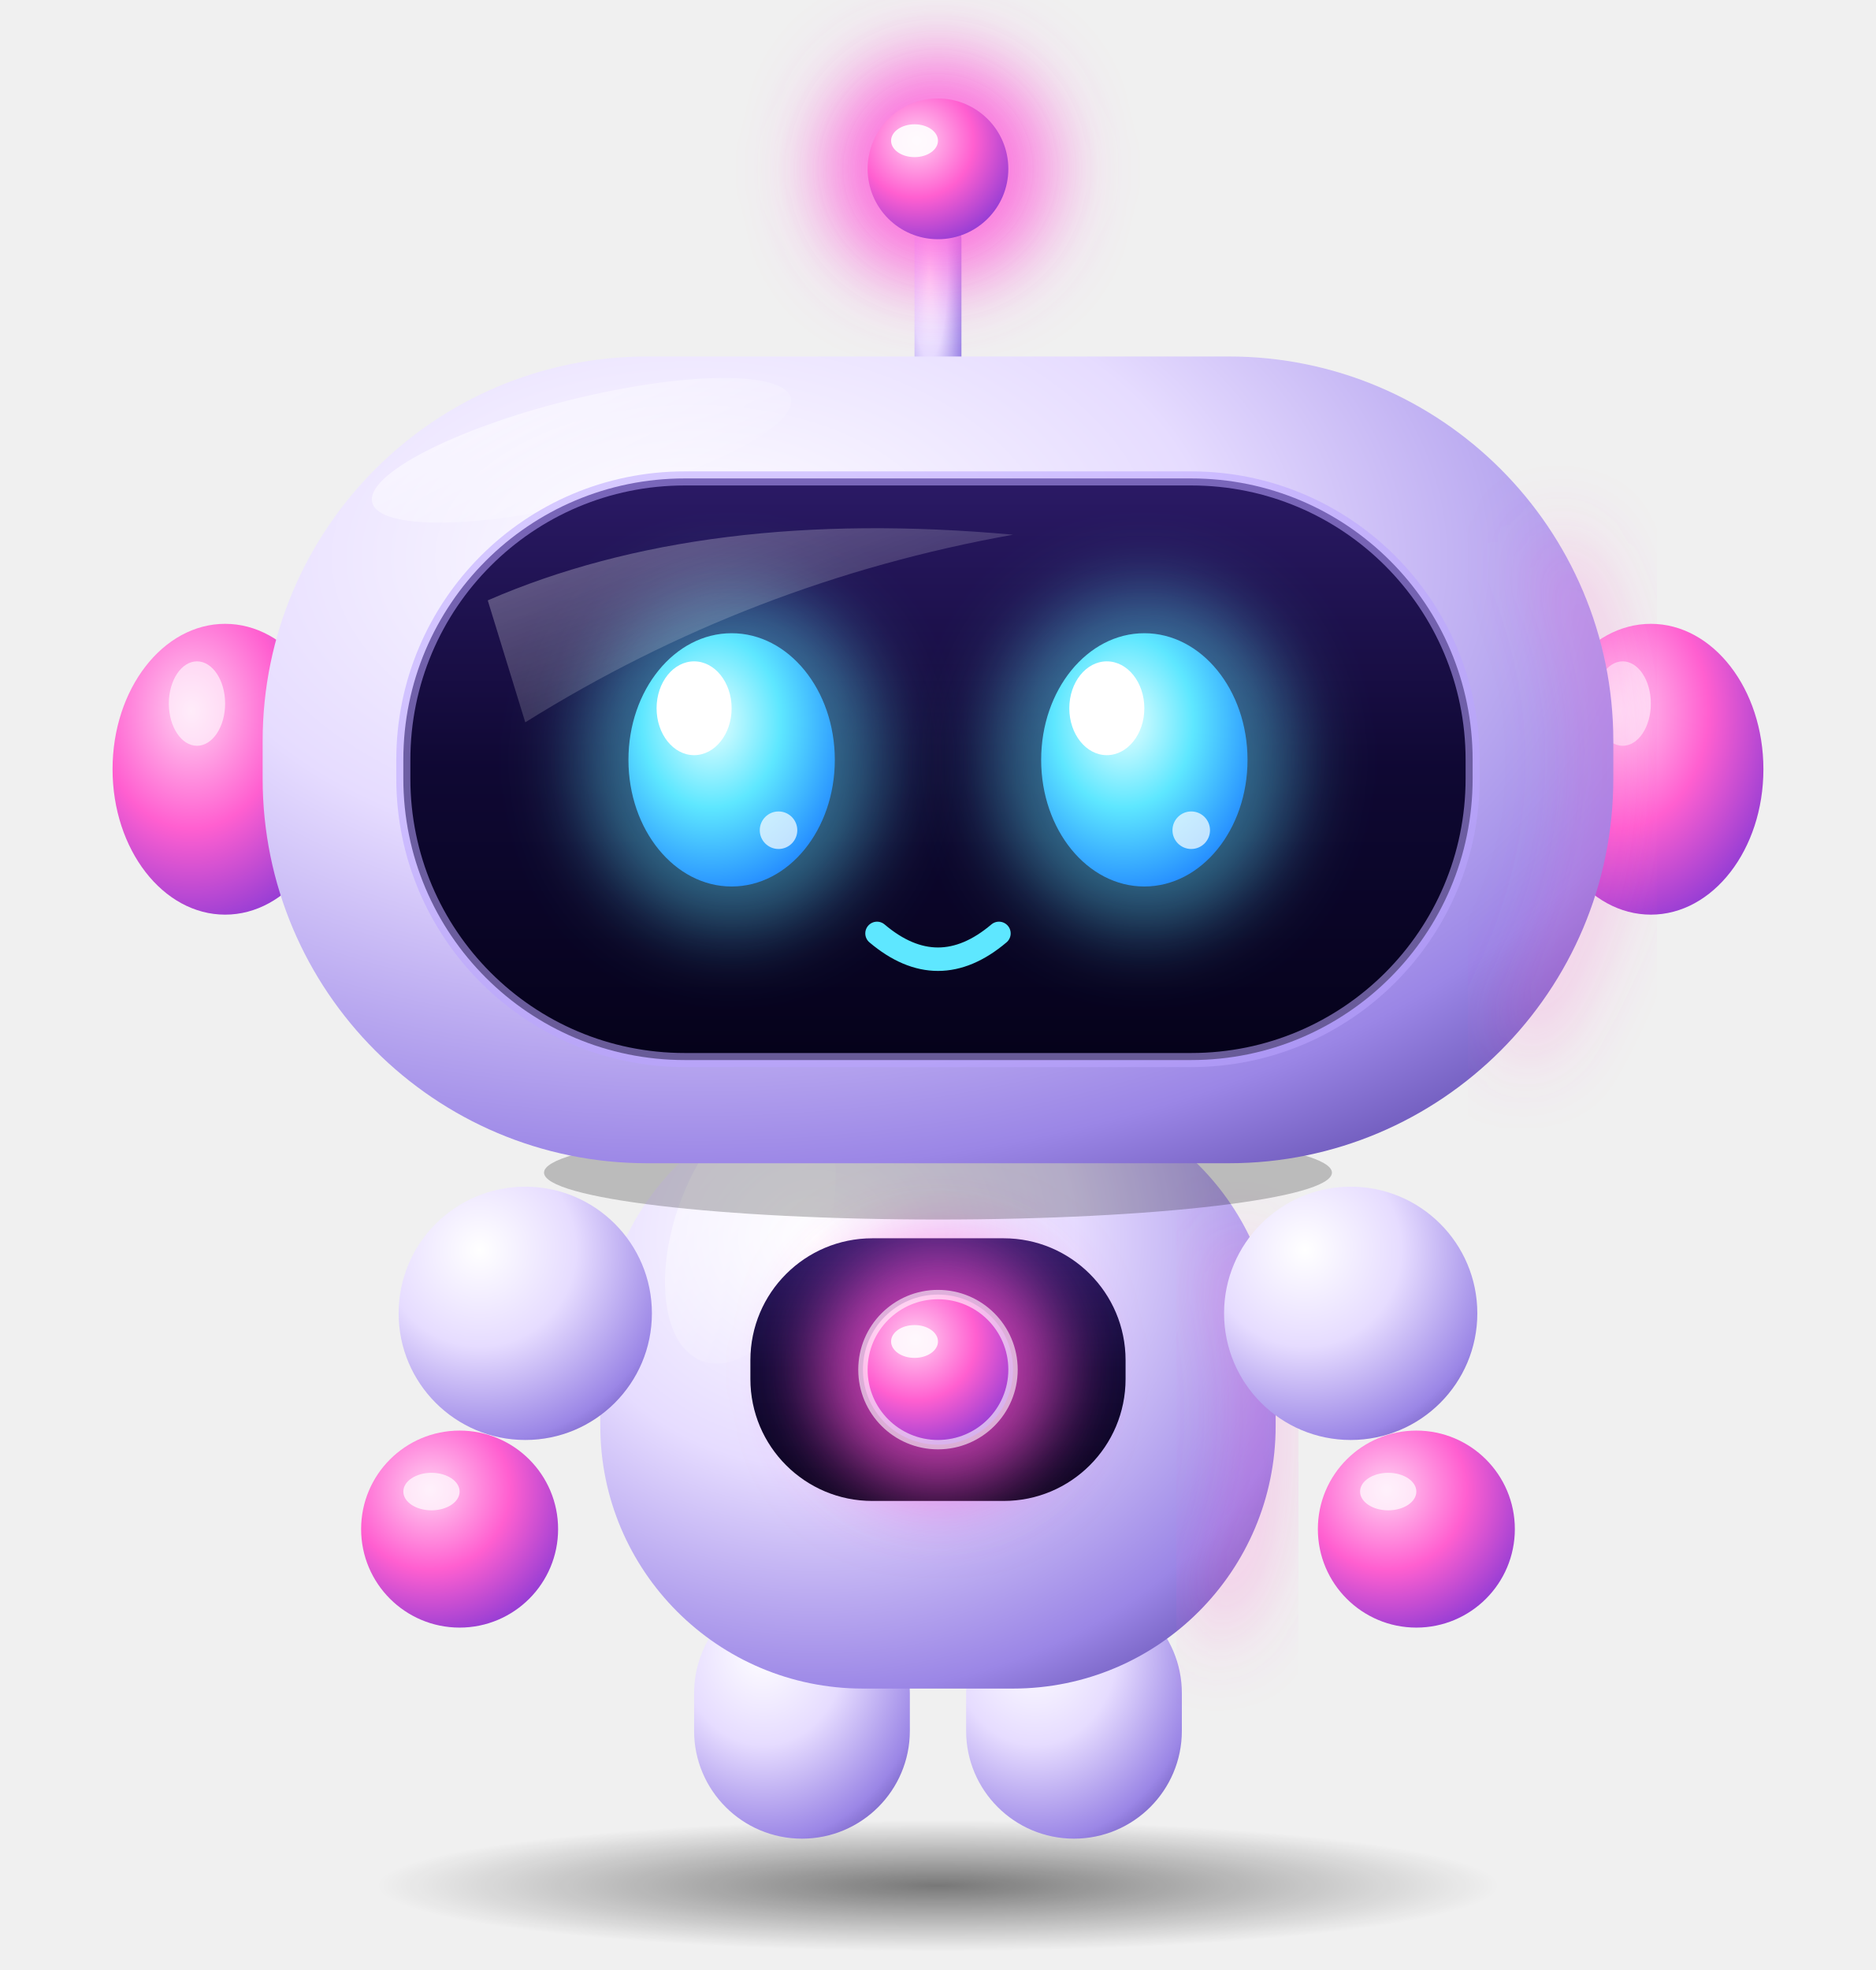
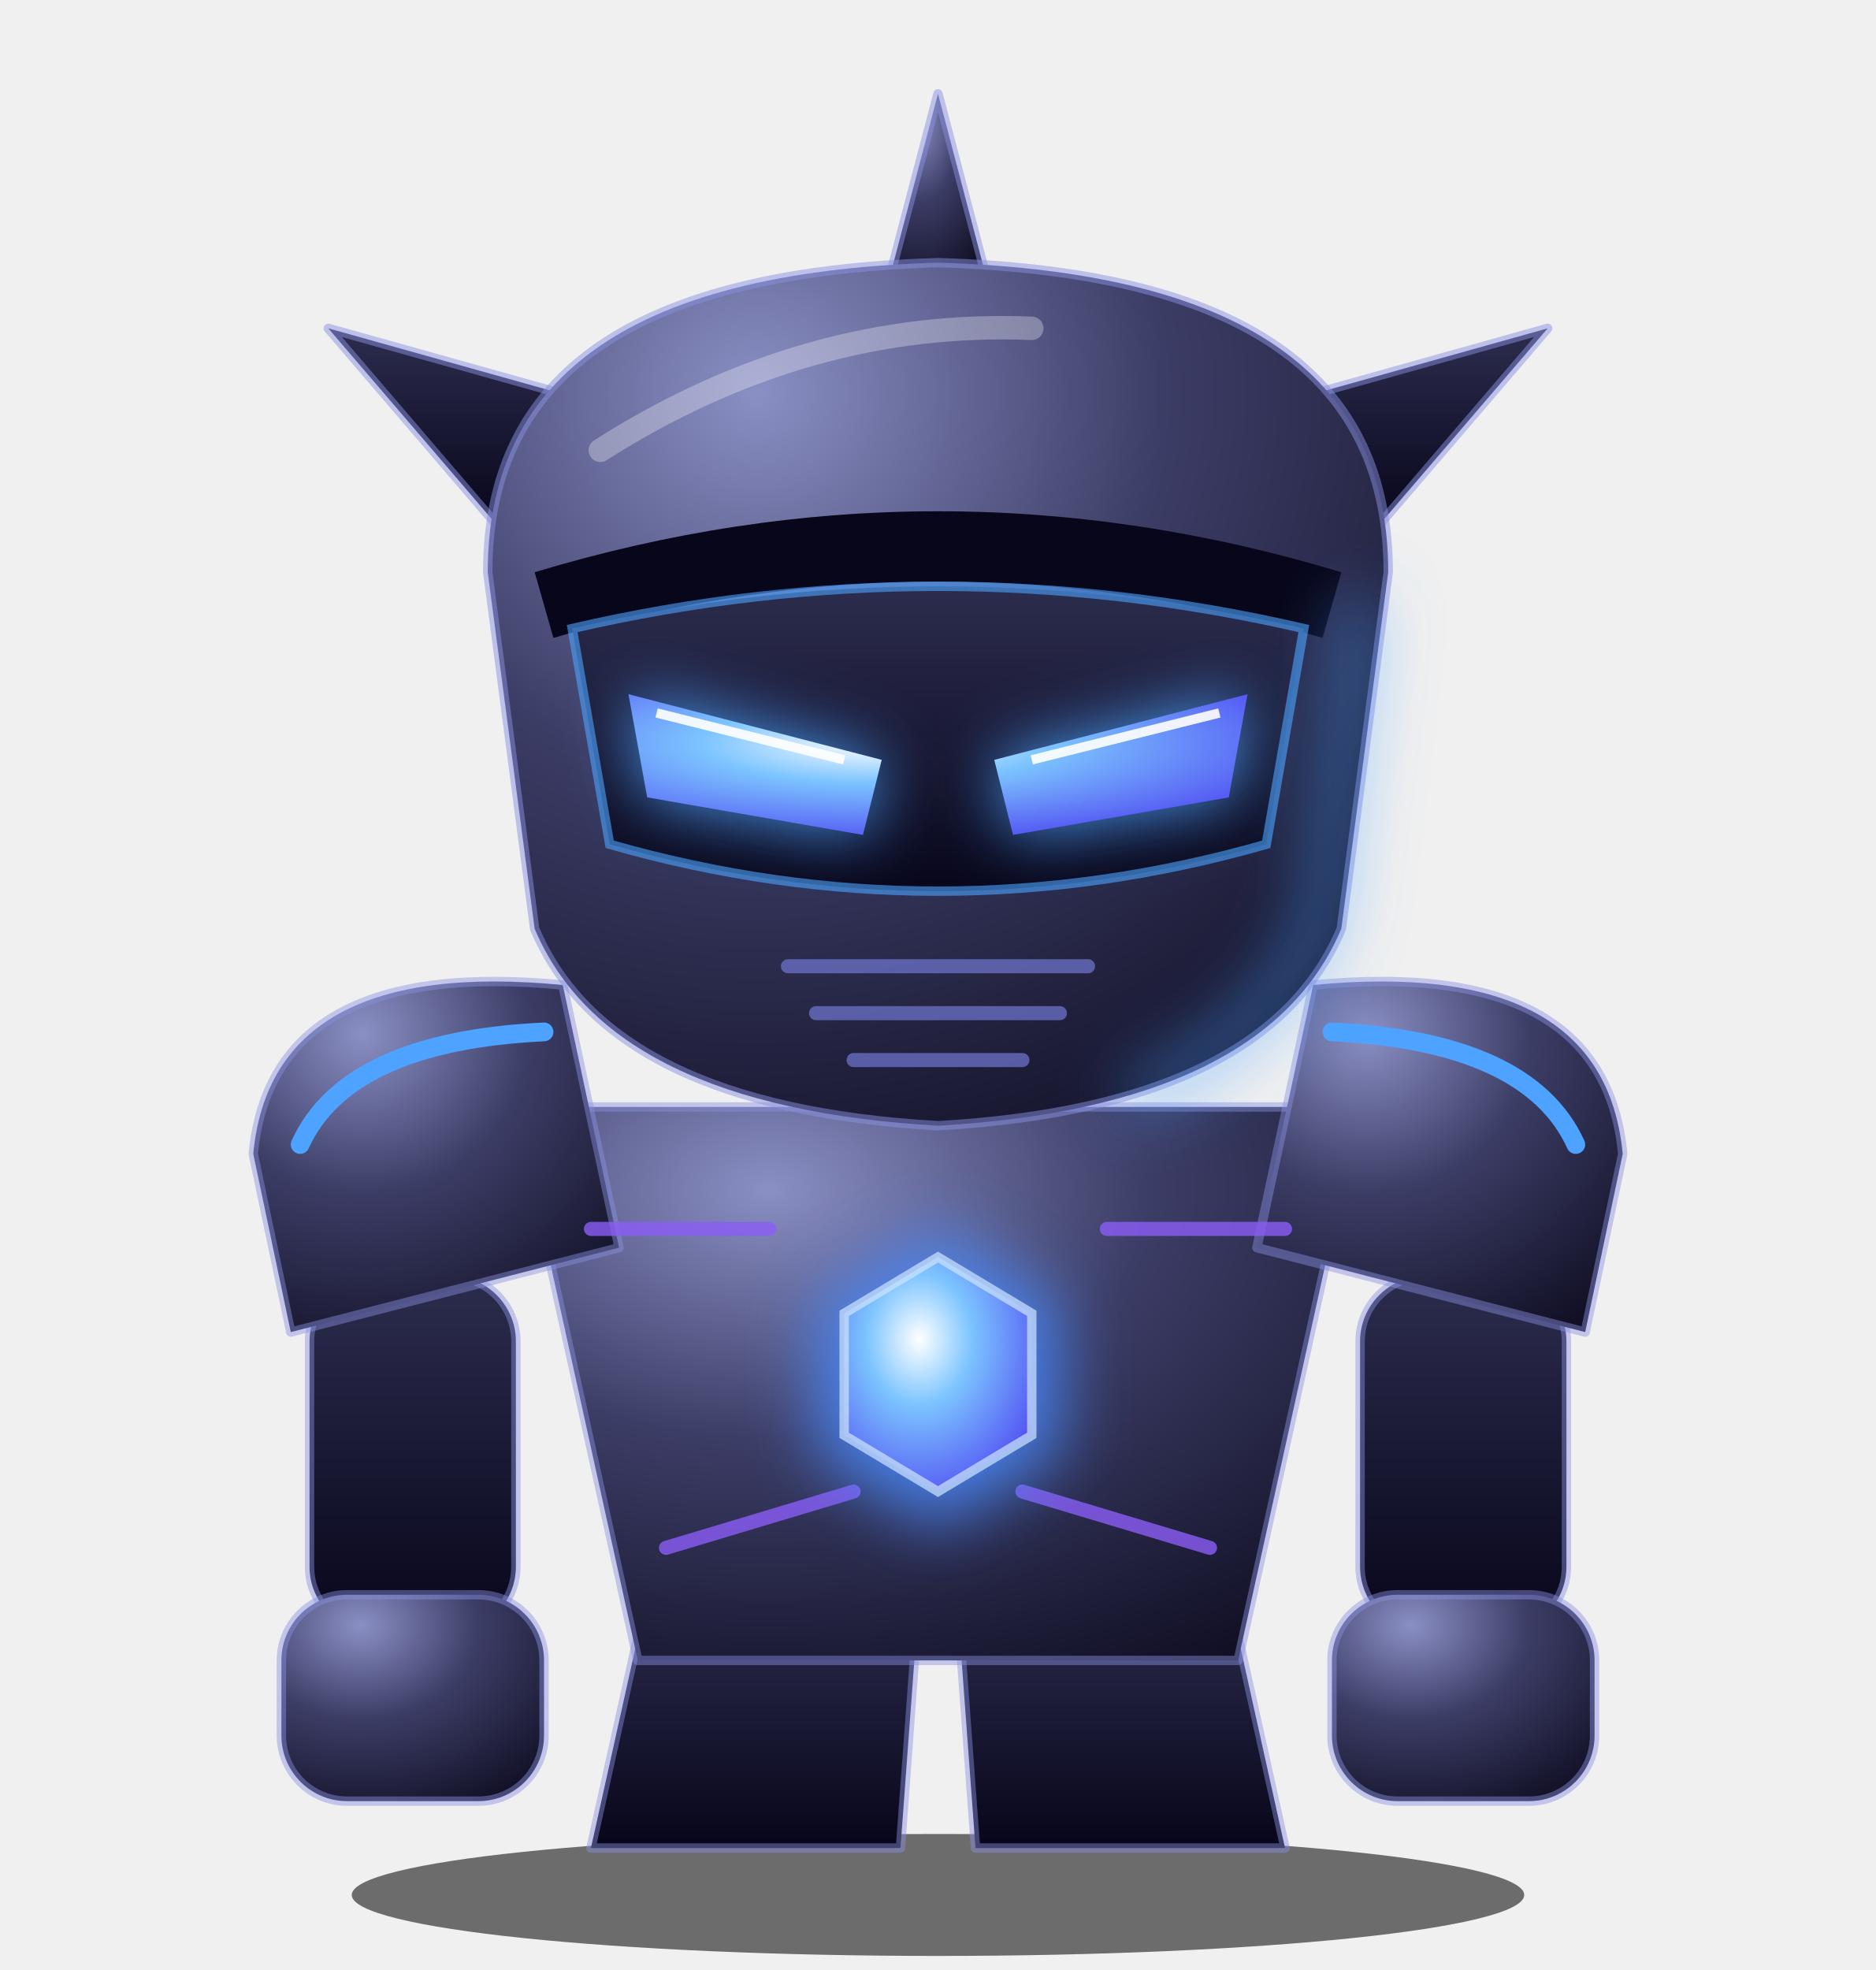
<svg xmlns="http://www.w3.org/2000/svg" viewBox="0 0 400 420" width="400" height="420">
  <defs>
-     <radialGradient id="sh">
-       <stop offset="0" stop-color="#000" stop-opacity=".5" />
-       <stop offset="1" stop-color="#000" stop-opacity="0" />
+     <radialGradient id="mm" cx=".3" cy=".15" r="1">
+       <stop offset="0" stop-color="#8a8fc4" />
+       <stop offset=".45" stop-color="#3c3d66" />
+       <stop offset="1" stop-color="#100f24" />
    </radialGradient>
-     <radialGradient id="sk" cx=".32" cy=".25" r=".95">
+     <linearGradient id="md" x1="0" y1="0" x2="0" y2="1">
+       <stop offset="0" stop-color="#2c2c4e" />
+       <stop offset="1" stop-color="#07061a" />
+     </linearGradient>
+     <radialGradient id="mg" cx=".4" cy=".35" r=".8">
      <stop offset="0" stop-color="#fff" />
-       <stop offset=".4" stop-color="#e6dcff" />
-       <stop offset=".8" stop-color="#9b86e6" />
-       <stop offset="1" stop-color="#5a46a8" />
+       <stop offset=".35" stop-color="#7cc4ff" />
+       <stop offset="1" stop-color="#4a3cf0" />
    </radialGradient>
-     <radialGradient id="pk" cx=".35" cy=".3" r=".9">
-       <stop offset="0" stop-color="#ffd0f2" />
-       <stop offset=".45" stop-color="#ff5fd0" />
-       <stop offset="1" stop-color="#6a2fd6" />
-     </radialGradient>
-     <linearGradient id="vz" x1="0" y1="0" x2="0" y2="1">
-       <stop offset="0" stop-color="#2b1a66" />
-       <stop offset=".5" stop-color="#0f0833" />
-       <stop offset="1" stop-color="#05021a" />
-     </linearGradient>
-     <radialGradient id="ey" cx=".4" cy=".35" r=".75">
-       <stop offset="0" stop-color="#e8ffff" />
-       <stop offset=".45" stop-color="#5ee7ff" />
-       <stop offset="1" stop-color="#1a7cff" />
-     </radialGradient>
-     <linearGradient id="gl" x1="0" y1="0" x2="1" y2="1">
-       <stop offset="0" stop-color="#fff" stop-opacity=".6" />
-       <stop offset="1" stop-color="#fff" stop-opacity="0" />
-     </linearGradient>
-     <filter id="bl" x="-60%" y="-60%" width="220%" height="220%">
-       <feGaussianBlur stdDeviation="8" />
+     <filter id="mb" x="-60%" y="-60%" width="220%" height="220%">
+       <feGaussianBlur stdDeviation="7" />
    </filter>
  </defs>
-   <ellipse cx="200" cy="402" rx="120" ry="14" fill="url(#sh)" />
-   <rect x="195" y="46" width="10" height="48" rx="5" fill="url(#sk)" />
-   <circle cx="200" cy="36" r="24" fill="#ff4fd8" filter="url(#bl)" opacity=".8" />
-   <circle cx="200" cy="36" r="15" fill="url(#pk)" />
-   <ellipse cx="195" cy="30" rx="5" ry="3.5" fill="#fff" opacity=".9" />
-   <rect x="148" y="338" width="46" height="54" rx="23" fill="url(#sk)" />
-   <rect x="206" y="338" width="46" height="54" rx="23" fill="url(#sk)" />
-   <rect x="128" y="232" width="144" height="128" rx="56" fill="url(#sk)" />
-   <ellipse cx="160" cy="262" rx="16" ry="30" fill="url(#gl)" transform="rotate(20 160 262)" />
-   <path d="M264 268 Q278 310 258 346" stroke="#ff5fd0" stroke-opacity=".75" stroke-width="5" fill="none" stroke-linecap="round" filter="url(#bl)" />
-   <rect x="160" y="264" width="80" height="56" rx="26" fill="url(#vz)" />
-   <circle cx="200" cy="292" r="26" fill="#ff4fd8" filter="url(#bl)" opacity=".75" />
-   <circle cx="200" cy="292" r="16" fill="url(#pk)" />
-   <circle cx="200" cy="292" r="16" fill="none" stroke="#fff" stroke-opacity=".6" stroke-width="2" />
-   <ellipse cx="195" cy="286" rx="5" ry="3.5" fill="#fff" opacity=".85" />
-   <circle cx="112" cy="280" r="27" fill="url(#sk)" />
-   <circle cx="288" cy="280" r="27" fill="url(#sk)" />
-   <circle cx="98" cy="326" r="21" fill="url(#pk)" />
-   <circle cx="302" cy="326" r="21" fill="url(#pk)" />
-   <ellipse cx="92" cy="318" rx="6" ry="4" fill="#fff" opacity=".7" />
-   <ellipse cx="296" cy="318" rx="6" ry="4" fill="#fff" opacity=".7" />
-   <ellipse cx="200" cy="250" rx="84" ry="10" fill="#000" opacity=".22" />
-   <ellipse cx="48" cy="164" rx="24" ry="31" fill="url(#pk)" />
-   <ellipse cx="352" cy="164" rx="24" ry="31" fill="url(#pk)" />
-   <ellipse cx="42" cy="150" rx="6" ry="9" fill="#fff" opacity=".6" />
-   <ellipse cx="346" cy="150" rx="6" ry="9" fill="#fff" opacity=".6" />
-   <rect x="56" y="76" width="288" height="172" rx="82" fill="url(#sk)" />
-   <path d="M332 118 Q356 170 324 222" stroke="#ff5fd0" stroke-opacity=".7" stroke-width="5" fill="none" stroke-linecap="round" filter="url(#bl)" />
-   <ellipse cx="124" cy="96" rx="46" ry="11" fill="url(#gl)" transform="rotate(-14 124 96)" />
-   <rect x="86" y="102" width="228" height="124" rx="60" fill="url(#vz)" stroke="#b9a4ff" stroke-opacity=".55" stroke-width="3" />
-   <ellipse cx="156" cy="162" rx="32" ry="36" fill="#5ee7ff" filter="url(#bl)" opacity=".45" />
-   <ellipse cx="244" cy="162" rx="32" ry="36" fill="#5ee7ff" filter="url(#bl)" opacity=".45" />
-   <ellipse cx="156" cy="162" rx="22" ry="27" fill="url(#ey)" />
-   <ellipse cx="244" cy="162" rx="22" ry="27" fill="url(#ey)" />
-   <ellipse cx="148" cy="151" rx="8" ry="10" fill="#fff" />
-   <ellipse cx="236" cy="151" rx="8" ry="10" fill="#fff" />
-   <circle cx="166" cy="177" r="4" fill="#fff" opacity=".7" />
-   <circle cx="254" cy="177" r="4" fill="#fff" opacity=".7" />
-   <path d="M187 199 Q200 210 213 199" stroke="#5ee7ff" stroke-width="5" fill="none" stroke-linecap="round" />
-   <path d="M104 128 Q150 108 216 114 Q160 124 112 154Z" fill="url(#gl)" opacity=".55" />
+   <g stroke="#8a90e0" stroke-opacity=".45" stroke-width="2" stroke-linejoin="round">
+     <ellipse cx="200" cy="404" rx="125" ry="13" fill="#000" opacity=".55" stroke="none" />
+     <path d="M138 340H196L192 394H126Z" fill="url(#md)" />
+     <path d="M204 340H262L274 394H208Z" fill="url(#md)" />
+     <rect x="170" y="216" width="60" height="30" rx="6" fill="url(#md)" />
+     <rect x="66" y="272" width="44" height="76" rx="14" fill="url(#md)" />
+     <rect x="290" y="272" width="44" height="76" rx="14" fill="url(#md)" />
+     <rect x="60" y="340" width="56" height="44" rx="14" fill="url(#mm)" />
+     <rect x="284" y="340" width="56" height="44" rx="14" fill="url(#mm)" />
+     <path d="M110 236h180l-26 118H136z" fill="url(#mm)" />
+     <path d="M54 246q4-42 66-36l12 56-70 18z" fill="url(#mm)" />
+     <path d="M346 246q-4-42-66-36l-12 56 70 18z" fill="url(#mm)" />
+   </g>
+   <path d="M64 244q10-22 52-24M336 244q-10-22-52-24" stroke="#4da3ff" stroke-width="4" fill="none" stroke-linecap="round" />
+   <path d="M126 262h38M236 262h38M142 330l40-12M258 330l-40-12" stroke="#8b5cf6" stroke-width="3" stroke-linecap="round" opacity=".8" />
+   <polygon points="200,262 226,278 226,310 200,326 174,310 174,278" fill="#4a8bff" filter="url(#mb)" opacity=".85" />
+   <polygon points="200,268 220,280 220,306 200,318 180,306 180,280" fill="url(#mg)" stroke="#cfe6ff" stroke-opacity=".7" stroke-width="2" />
+   <g stroke="#8a90e0" stroke-opacity=".5" stroke-width="2" stroke-linejoin="round">
+     <path d="M106 112L70 70l50 14z" fill="url(#md)" />
+     <path d="M294 112l36-42-50 14z" fill="url(#md)" />
+     <path d="M190 58l10-38 10 38z" fill="url(#mm)" />
+     <path d="M200 56C132 58 104 82 104 122l10 76q16 38 86 42q70-4 86-42l10-76c0-40-28-64-96-66z" fill="url(#mm)" />
+   </g>
+   <path d="M114 122q86-26 172 0l-4 14q-82-24-164 0z" fill="#07061a" />
+   <path d="M122 134q78-18 156 0l-8 46q-70 20-140 0z" fill="url(#md)" stroke="#4da3ff" stroke-opacity=".6" stroke-width="2" />
+   <path d="M134 148l54 14-4 16-46-8zM266 148l-54 14 4 16 46-8z" fill="#4da3ff" filter="url(#mb)" opacity=".9" />
+   <path d="M134 148l54 14-4 16-46-8zM266 148l-54 14 4 16 46-8z" fill="url(#mg)" />
+   <path d="M140 152l40 10M260 152l-40 10" stroke="#fff" stroke-width="2" opacity=".9" />
+   <path d="M168 206h64M174 216h52M182 226h36" stroke="#6b72c8" stroke-width="3" stroke-linecap="round" opacity=".75" />
+   <path d="M128 96q44-28 92-26" stroke="#fff" stroke-width="5" fill="none" stroke-linecap="round" opacity=".3" />
+   <path d="M290 130l-8 66q-10 24-40 38" stroke="#4da3ff" stroke-width="5" fill="none" stroke-linecap="round" filter="url(#mb)" opacity=".9" />
</svg>
